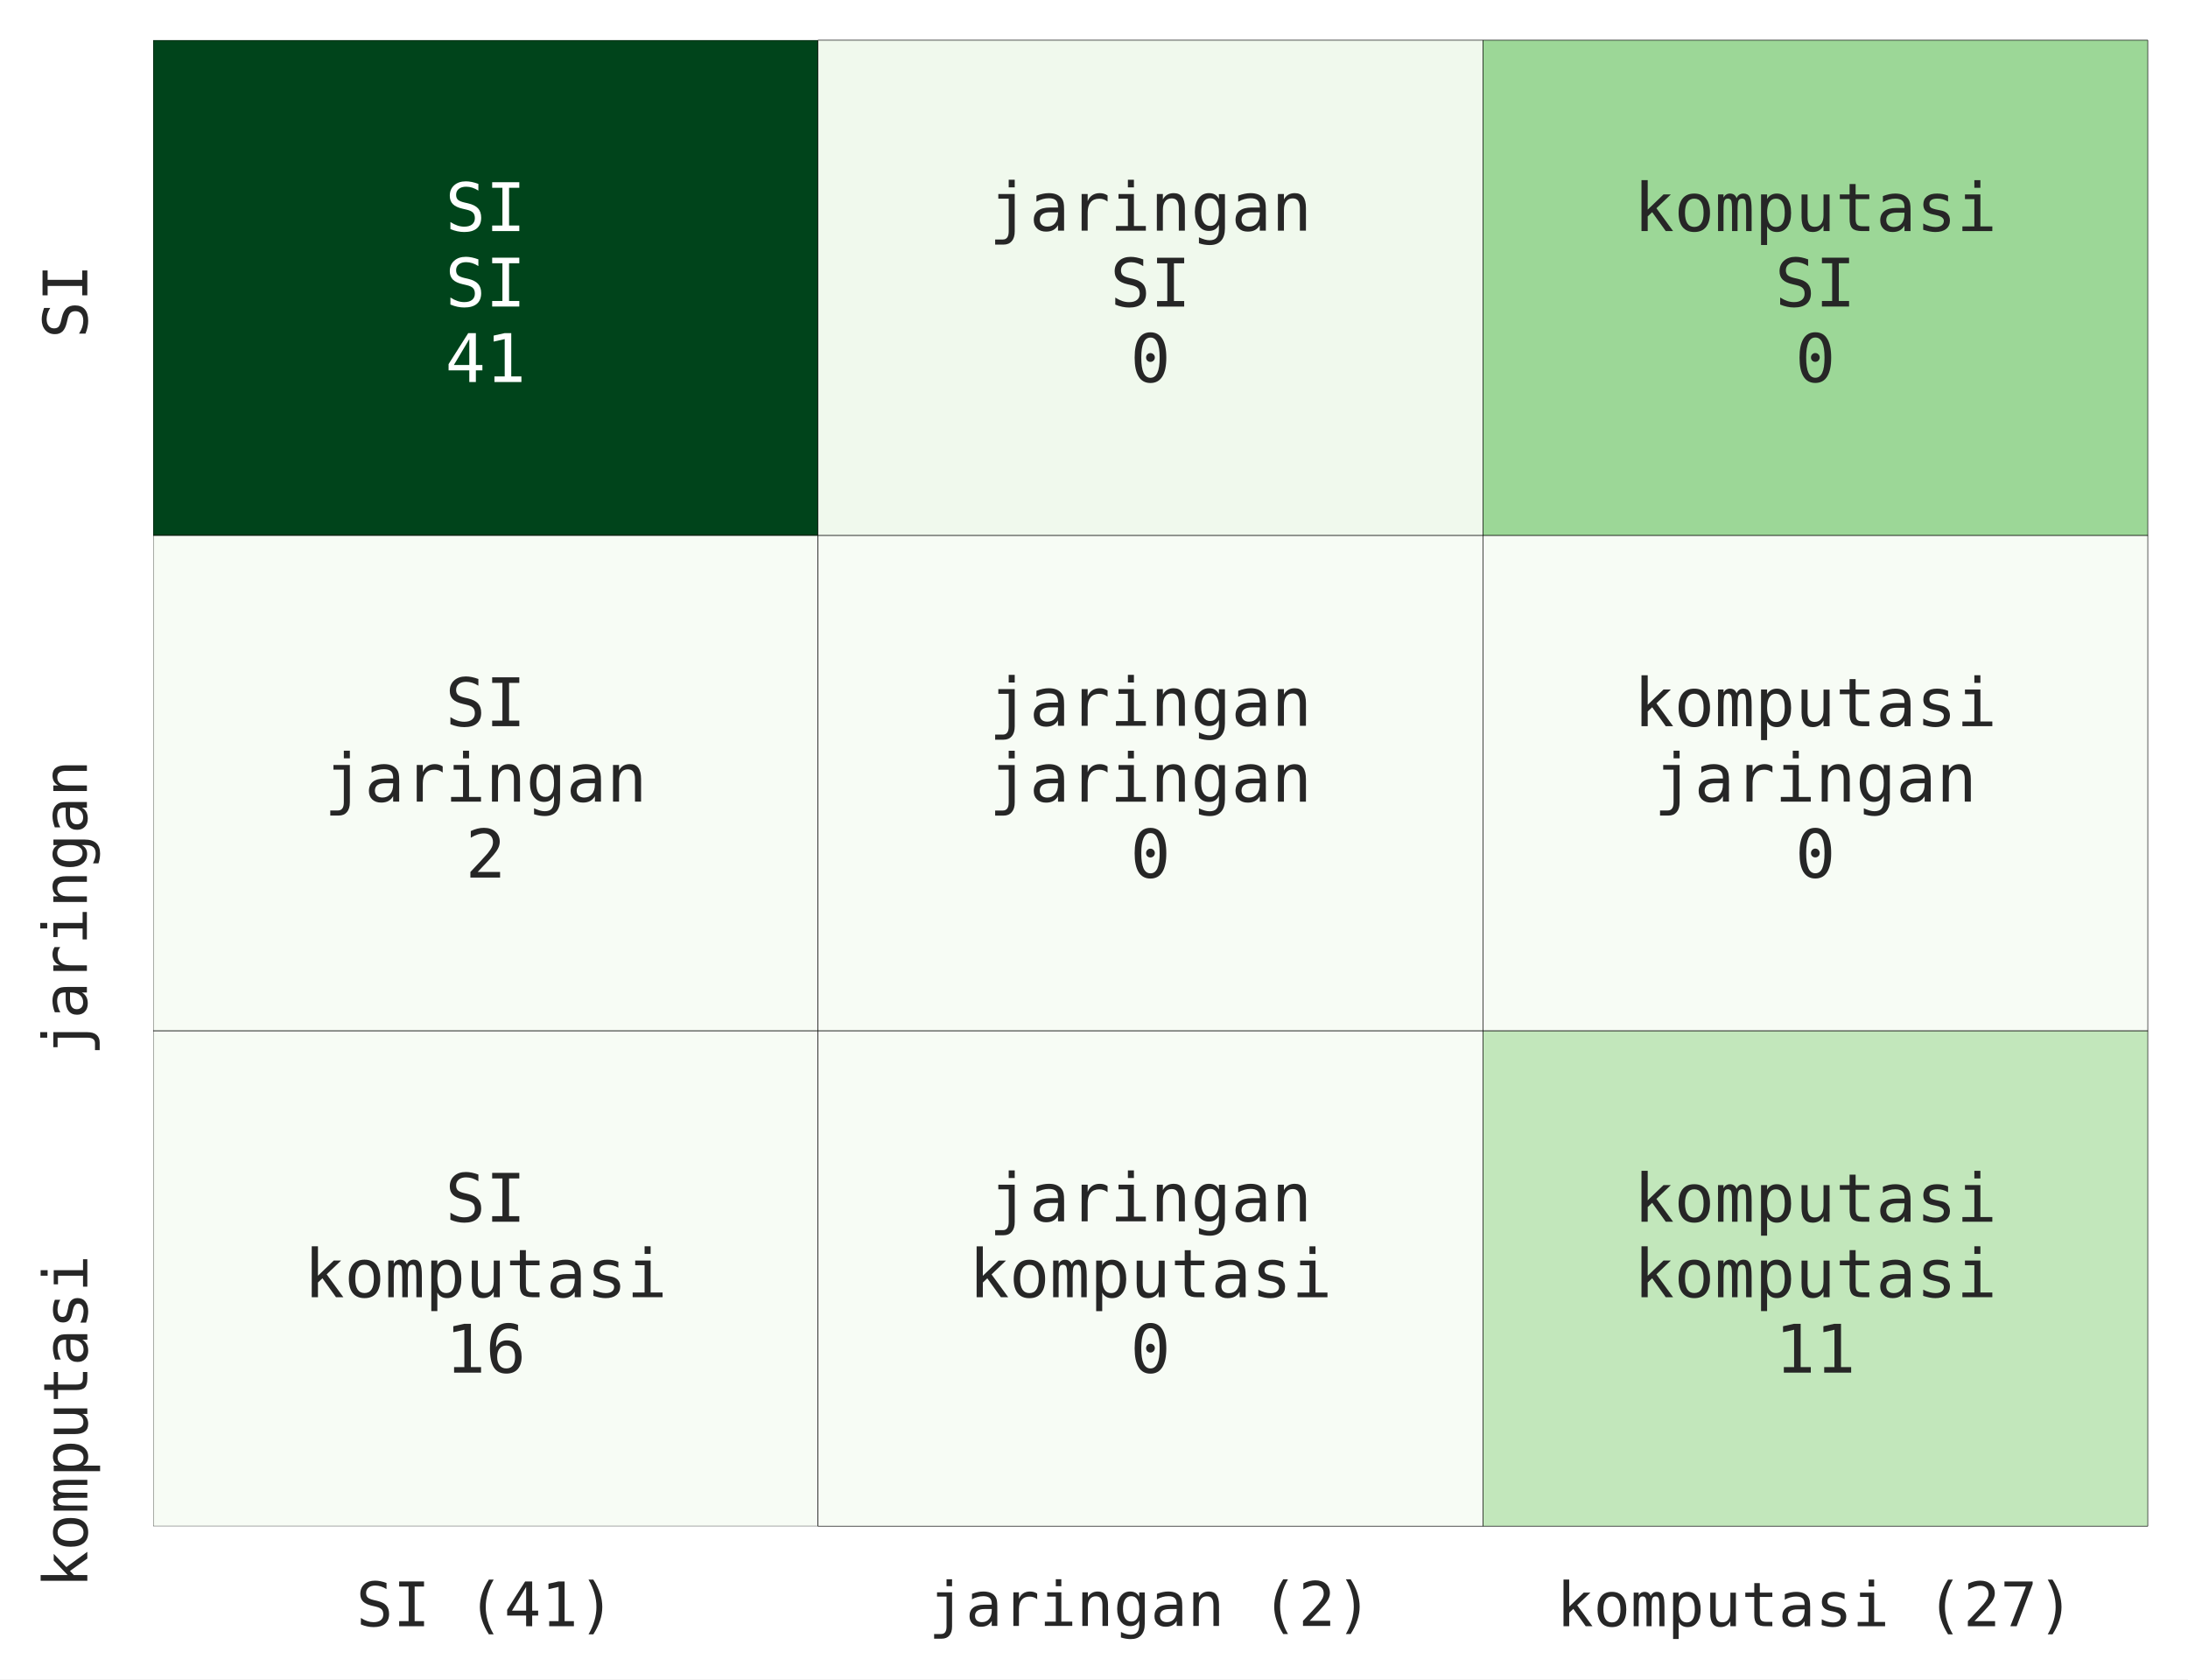
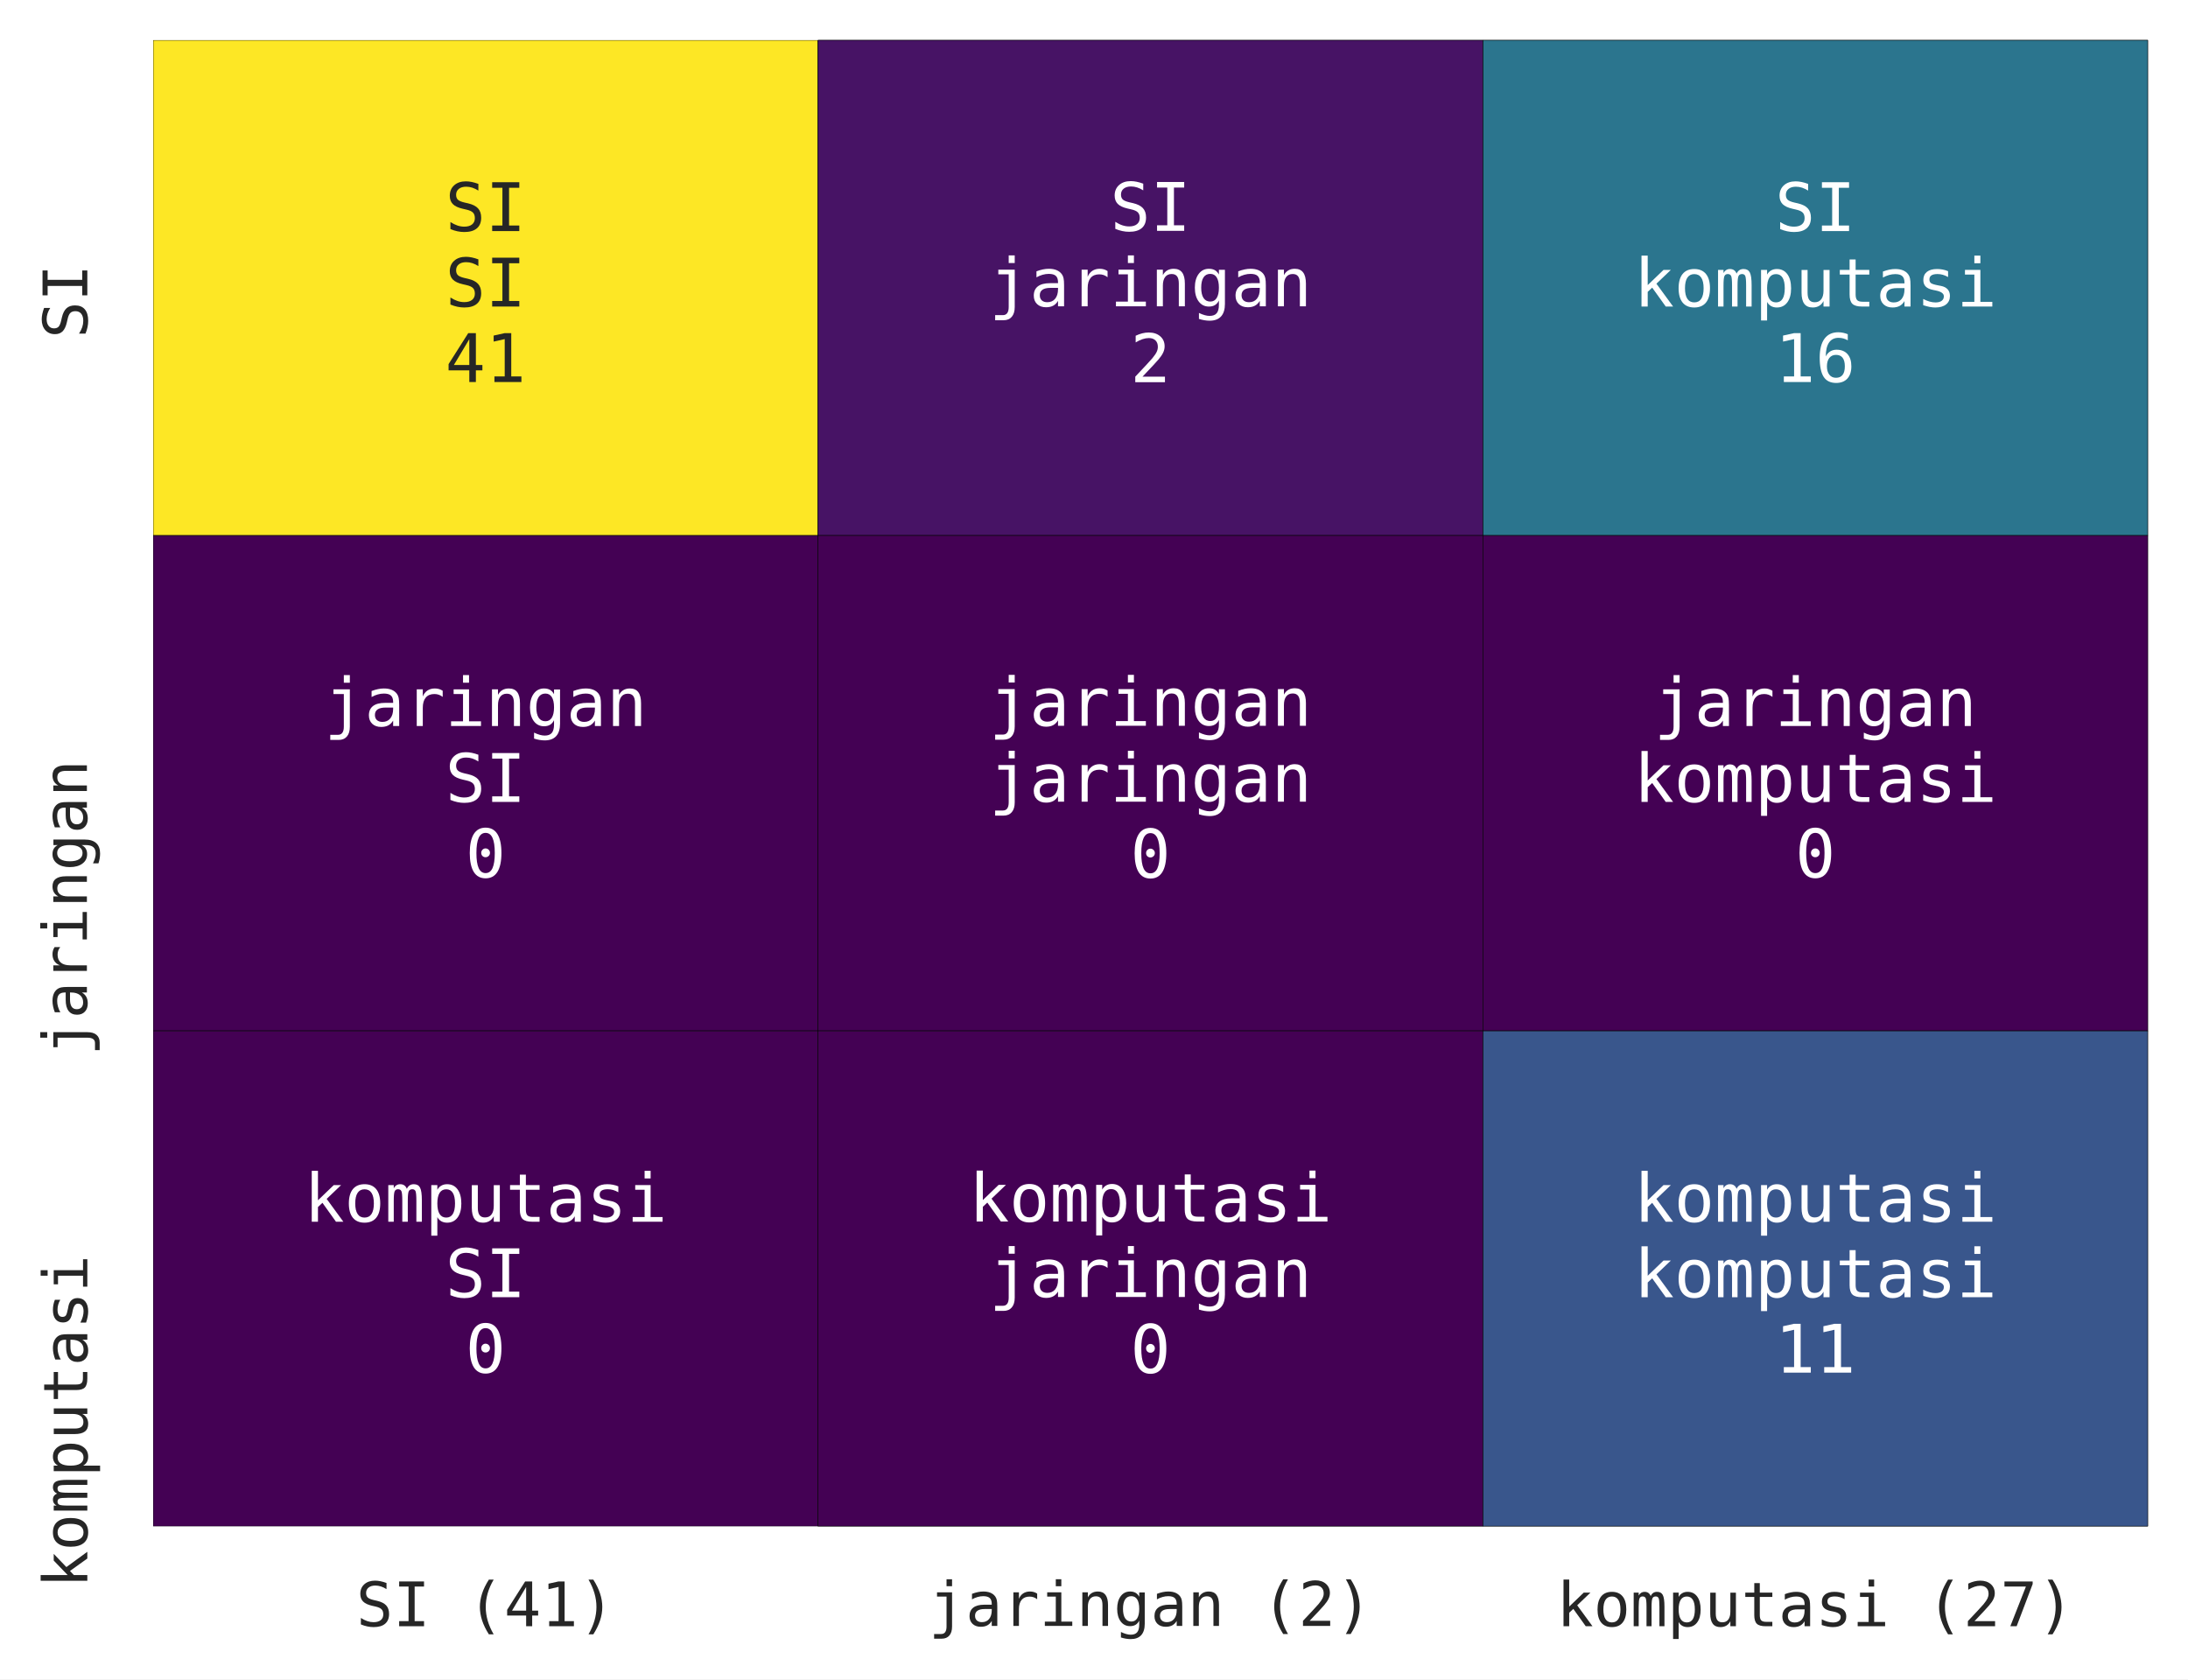
<svg xmlns="http://www.w3.org/2000/svg" xmlns:xlink="http://www.w3.org/1999/xlink" height="300.734pt" version="1.1" viewBox="0 0 391.742 300.734" width="391.742pt">
  <defs>
    <style type="text/css">*{stroke-linecap:butt;stroke-linejoin:round;}</style>
  </defs>
  <g id="figure_1">
    <g id="patch_1">
      <path d="M -0 300.734  L 391.742 300.734  L 391.742 0  L -0 0  z " style="fill:#ffffff;" />
    </g>
    <g id="axes_1">
      <g id="patch_2">
        <path d="M 27.422 273.312  L 384.542 273.312  L 384.542 7.2  L 27.422 7.2  z " style="fill:#eaeaf2;" />
      </g>
      <g id="matplotlib.axis_1">
        <g id="xtick_1">
          <g id="text_1">
            <g style="fill:#262626;" transform="translate(63.76336 291.2287)scale(0.11 -0.11)">
              <defs>
                <path d="M 49.422 70.406  L 49.422 60.406  Q 44.922 63.281 40.406 64.75  Q 35.891 66.219 31.297 66.219  Q 24.312 66.219 20.266 62.969  Q 16.219 59.719 16.219 54.203  Q 16.219 49.359 18.875 46.812  Q 21.531 44.281 28.812 42.578  L 33.984 41.406  Q 44.234 39.016 48.922 33.891  Q 53.609 28.766 53.609 19.922  Q 53.609 9.516 47.156 4.047  Q 40.719 -1.422 28.422 -1.422  Q 23.297 -1.422 18.109 -0.312  Q 12.938 0.781 7.719 2.984  L 7.719 13.484  Q 13.328 9.906 18.328 8.25  Q 23.344 6.594 28.422 6.594  Q 35.891 6.594 40.031 9.938  Q 44.188 13.281 44.188 19.281  Q 44.188 24.75 41.328 27.625  Q 38.484 30.516 31.391 32.078  L 26.125 33.297  Q 15.969 35.594 11.375 40.234  Q 6.781 44.875 6.781 52.688  Q 6.781 62.453 13.344 68.328  Q 19.922 74.219 30.812 74.219  Q 35.016 74.219 39.641 73.266  Q 44.281 72.312 49.422 70.406  z " id="DejaVuSansMono-83" />
                <path d="M 9.812 72.906  L 50.297 72.906  L 50.297 64.594  L 35.016 64.594  L 35.016 8.297  L 50.297 8.297  L 50.297 0  L 9.812 0  L 9.812 8.297  L 25.094 8.297  L 25.094 64.594  L 9.812 64.594  z " id="DejaVuSansMono-73" />
                <path id="DejaVuSansMono-32" />
                <path d="M 43.219 75.875  Q 36.719 64.75 33.516 53.688  Q 30.328 42.625 30.328 31.391  Q 30.328 20.219 33.516 9.125  Q 36.719 -1.953 43.219 -13.188  L 35.406 -13.188  Q 28.031 -1.562 24.406 9.438  Q 20.797 20.453 20.797 31.391  Q 20.797 42.281 24.406 53.312  Q 28.031 64.359 35.406 75.875  z " id="DejaVuSansMono-40" />
                <path d="M 35.891 63.922  L 12.891 25.391  L 35.891 25.391  z M 34.281 72.906  L 45.703 72.906  L 45.703 25.391  L 55.422 25.391  L 55.422 17.391  L 45.703 17.391  L 45.703 0  L 35.891 0  L 35.891 17.391  L 4.984 17.391  L 4.984 26.703  z " id="DejaVuSansMono-52" />
                <path d="M 13.188 8.297  L 28.516 8.297  L 28.516 64.016  L 12.016 60.297  L 12.016 69.281  L 28.422 72.906  L 38.281 72.906  L 38.281 8.297  L 53.422 8.297  L 53.422 0  L 13.188 0  z " id="DejaVuSansMono-49" />
                <path d="M 17 75.875  L 24.812 75.875  Q 32.172 64.359 35.781 53.312  Q 39.406 42.281 39.406 31.391  Q 39.406 20.406 35.781 9.375  Q 32.172 -1.656 24.812 -13.188  L 17 -13.188  Q 23.484 -1.859 26.688 9.219  Q 29.891 20.312 29.891 31.391  Q 29.891 42.531 26.688 53.609  Q 23.484 64.703 17 75.875  z " id="DejaVuSansMono-41" />
              </defs>
              <use xlink:href="#DejaVuSansMono-83" />
              <use x="60.205" xlink:href="#DejaVuSansMono-73" />
              <use x="120.41" xlink:href="#DejaVuSansMono-32" />
              <use x="180.615" xlink:href="#DejaVuSansMono-40" />
              <use x="240.82" xlink:href="#DejaVuSansMono-52" />
              <use x="301.025" xlink:href="#DejaVuSansMono-49" />
              <use x="361.23" xlink:href="#DejaVuSansMono-41" />
            </g>
          </g>
        </g>
        <g id="xtick_2">
          <g id="text_2">
            <g style="fill:#262626;" transform="translate(166.2475 291.1703)scale(0.11 -0.11)">
              <defs>
                <path d="M 29.297 -0.984  L 29.297 47.703  L 13.812 47.703  L 13.812 54.688  L 38.281 54.688  L 38.281 -0.984  Q 38.281 -10.5 33.906 -15.641  Q 29.547 -20.797 21.484 -20.797  L 9.078 -20.797  L 9.078 -13.188  L 20.516 -13.188  Q 24.906 -13.188 27.094 -10.125  Q 29.297 -7.078 29.297 -0.984  z M 29.297 75.984  L 38.281 75.984  L 38.281 64.594  L 29.297 64.594  z " id="DejaVuSansMono-106" />
                <path d="M 34.281 27.484  L 31.297 27.484  Q 23.438 27.484 19.453 24.719  Q 15.484 21.969 15.484 16.5  Q 15.484 11.578 18.453 8.844  Q 21.438 6.109 26.703 6.109  Q 34.125 6.109 38.375 11.25  Q 42.625 16.406 42.672 25.484  L 42.672 27.484  z M 51.703 31.203  L 51.703 0  L 42.672 0  L 42.672 8.109  Q 39.797 3.219 35.422 0.891  Q 31.062 -1.422 24.812 -1.422  Q 16.453 -1.422 11.469 3.297  Q 6.5 8.016 6.5 15.922  Q 6.5 25.047 12.625 29.781  Q 18.75 34.516 30.609 34.516  L 42.672 34.516  L 42.672 35.938  Q 42.625 42.484 39.344 45.438  Q 36.078 48.391 28.906 48.391  Q 24.312 48.391 19.625 47.062  Q 14.938 45.75 10.5 43.219  L 10.5 52.203  Q 15.484 54.109 20.047 55.047  Q 24.609 56 28.906 56  Q 35.688 56 40.5 54  Q 45.312 52 48.297 48  Q 50.141 45.562 50.922 41.969  Q 51.703 38.375 51.703 31.203  z " id="DejaVuSansMono-97" />
                <path d="M 56.391 43.406  Q 53.516 45.656 50.531 46.672  Q 47.562 47.703 44 47.703  Q 35.594 47.703 31.141 42.422  Q 26.703 37.156 26.703 27.203  L 26.703 0  L 17.672 0  L 17.672 54.688  L 26.703 54.688  L 26.703 44  Q 28.953 49.812 33.609 52.906  Q 38.281 56 44.672 56  Q 48 56 50.875 55.172  Q 53.766 54.344 56.391 52.594  z " id="DejaVuSansMono-114" />
                <path d="M 12.5 54.688  L 35.5 54.688  L 35.5 6.984  L 53.328 6.984  L 53.328 0  L 8.688 0  L 8.688 6.984  L 26.516 6.984  L 26.516 47.703  L 12.5 47.703  z M 26.516 75.984  L 35.5 75.984  L 35.5 64.594  L 26.516 64.594  z " id="DejaVuSansMono-105" />
                <path d="M 51.312 33.891  L 51.312 0  L 42.281 0  L 42.281 33.891  Q 42.281 41.266 39.688 44.719  Q 37.109 48.188 31.594 48.188  Q 25.297 48.188 21.891 43.719  Q 18.5 39.266 18.5 30.906  L 18.5 0  L 9.516 0  L 9.516 54.688  L 18.5 54.688  L 18.5 46.484  Q 20.906 51.172 25 53.578  Q 29.109 56 34.719 56  Q 43.062 56 47.188 50.5  Q 51.312 45.016 51.312 33.891  z " id="DejaVuSansMono-110" />
                <path d="M 41.891 27.781  Q 41.891 37.891 38.594 43.141  Q 35.297 48.391 29 48.391  Q 22.406 48.391 18.938 43.141  Q 15.484 37.891 15.484 27.781  Q 15.484 17.672 18.969 12.375  Q 22.469 7.078 29.109 7.078  Q 35.297 7.078 38.594 12.391  Q 41.891 17.719 41.891 27.781  z M 50.875 3.516  Q 50.875 -8.797 45.062 -15.141  Q 39.266 -21.484 27.984 -21.484  Q 24.266 -21.484 20.203 -20.797  Q 16.156 -20.125 12.109 -18.797  L 12.109 -9.906  Q 16.891 -12.156 20.797 -13.234  Q 24.703 -14.312 27.984 -14.312  Q 35.25 -14.312 38.562 -10.344  Q 41.891 -6.391 41.891 2.203  L 41.891 2.594  L 41.891 8.688  Q 39.75 4.109 36.031 1.859  Q 32.328 -0.391 27 -0.391  Q 17.438 -0.391 11.719 7.266  Q 6 14.938 6 27.781  Q 6 40.672 11.719 48.328  Q 17.438 56 27 56  Q 32.281 56 35.938 53.906  Q 39.594 51.812 41.891 47.406  L 41.891 54.5  L 50.875 54.5  z " id="DejaVuSansMono-103" />
                <path d="M 18.219 8.297  L 51.703 8.297  L 51.703 0  L 7.422 0  L 7.422 8.297  Q 16.547 17.922 23.375 25.297  Q 30.219 32.672 32.812 35.688  Q 37.703 41.656 39.406 45.344  Q 41.109 49.031 41.109 52.875  Q 41.109 58.984 37.516 62.453  Q 33.938 65.922 27.688 65.922  Q 23.25 65.922 18.359 64.312  Q 13.484 62.703 8.016 59.422  L 8.016 69.391  Q 13.031 71.781 17.891 73  Q 22.75 74.219 27.484 74.219  Q 38.188 74.219 44.703 68.531  Q 51.219 62.844 51.219 53.609  Q 51.219 48.922 49.047 44.234  Q 46.875 39.547 42 33.891  Q 39.266 30.719 34.062 25.094  Q 28.859 19.484 18.219 8.297  z " id="DejaVuSansMono-50" />
              </defs>
              <use xlink:href="#DejaVuSansMono-106" />
              <use x="60.205" xlink:href="#DejaVuSansMono-97" />
              <use x="120.41" xlink:href="#DejaVuSansMono-114" />
              <use x="180.615" xlink:href="#DejaVuSansMono-105" />
              <use x="240.82" xlink:href="#DejaVuSansMono-110" />
              <use x="301.025" xlink:href="#DejaVuSansMono-103" />
              <use x="361.23" xlink:href="#DejaVuSansMono-97" />
              <use x="421.436" xlink:href="#DejaVuSansMono-110" />
              <use x="481.641" xlink:href="#DejaVuSansMono-32" />
              <use x="541.846" xlink:href="#DejaVuSansMono-40" />
              <use x="602.051" xlink:href="#DejaVuSansMono-50" />
              <use x="662.256" xlink:href="#DejaVuSansMono-41" />
            </g>
          </g>
        </g>
        <g id="xtick_3">
          <g id="text_3">
            <g style="fill:#262626;" transform="translate(278.6652 291.2287)scale(0.11 -0.11)">
              <defs>
                <path d="M 11.531 75.984  L 20.797 75.984  L 20.797 31.984  L 44.391 54.688  L 55.328 54.688  L 33.797 34.078  L 58.688 0  L 47.703 0  L 27.484 28.219  L 20.797 21.922  L 20.797 0  L 11.531 0  z " id="DejaVuSansMono-107" />
                <path d="M 30.078 48.391  Q 23.25 48.391 19.734 43.062  Q 16.219 37.75 16.219 27.297  Q 16.219 16.891 19.734 11.547  Q 23.25 6.203 30.078 6.203  Q 36.969 6.203 40.484 11.547  Q 44 16.891 44 27.297  Q 44 37.75 40.484 43.062  Q 36.969 48.391 30.078 48.391  z M 30.078 56  Q 41.453 56 47.484 48.625  Q 53.516 41.266 53.516 27.297  Q 53.516 13.281 47.5 5.922  Q 41.5 -1.422 30.078 -1.422  Q 18.703 -1.422 12.688 5.922  Q 6.688 13.281 6.688 27.297  Q 6.688 41.266 12.688 48.625  Q 18.703 56 30.078 56  z " id="DejaVuSansMono-111" />
                <path d="M 33.016 49.125  Q 34.672 52.641 37.234 54.312  Q 39.797 56 43.406 56  Q 50 56 52.703 50.891  Q 55.422 45.797 55.422 31.688  L 55.422 0  L 47.219 0  L 47.219 31.297  Q 47.219 42.875 45.922 45.672  Q 44.625 48.484 41.219 48.484  Q 37.312 48.484 35.859 45.484  Q 34.422 42.484 34.422 31.297  L 34.422 0  L 26.219 0  L 26.219 31.297  Q 26.219 43.016 24.828 45.75  Q 23.438 48.484 19.828 48.484  Q 16.266 48.484 14.875 45.484  Q 13.484 42.484 13.484 31.297  L 13.484 0  L 5.328 0  L 5.328 54.688  L 13.484 54.688  L 13.484 50  Q 15.094 52.938 17.5 54.469  Q 19.922 56 23 56  Q 26.703 56 29.172 54.297  Q 31.641 52.594 33.016 49.125  z " id="DejaVuSansMono-109" />
                <path d="M 18.312 6.891  L 18.312 -20.797  L 9.281 -20.797  L 9.281 54.688  L 18.312 54.688  L 18.312 47.703  Q 20.562 51.766 24.297 53.875  Q 28.031 56 32.906 56  Q 42.828 56 48.469 48.328  Q 54.109 40.672 54.109 27.094  Q 54.109 13.766 48.438 6.172  Q 42.781 -1.422 32.906 -1.422  Q 27.938 -1.422 24.188 0.703  Q 20.453 2.828 18.312 6.891  z M 44.672 27.297  Q 44.672 37.75 41.375 43.062  Q 38.094 48.391 31.594 48.391  Q 25.047 48.391 21.672 43.047  Q 18.312 37.703 18.312 27.297  Q 18.312 16.938 21.672 11.562  Q 25.047 6.203 31.594 6.203  Q 38.094 6.203 41.375 11.516  Q 44.672 16.844 44.672 27.297  z " id="DejaVuSansMono-112" />
                <path d="M 9.516 20.703  L 9.516 54.594  L 18.5 54.594  L 18.5 20.703  Q 18.5 13.328 21.109 9.859  Q 23.734 6.391 29.203 6.391  Q 35.547 6.391 38.906 10.859  Q 42.281 15.328 42.281 23.688  L 42.281 54.594  L 51.312 54.594  L 51.312 0  L 42.281 0  L 42.281 8.203  Q 39.891 3.469 35.766 1.016  Q 31.641 -1.422 26.125 -1.422  Q 17.719 -1.422 13.609 4.078  Q 9.516 9.578 9.516 20.703  z " id="DejaVuSansMono-117" />
                <path d="M 29.984 70.219  L 29.984 54.688  L 50.391 54.688  L 50.391 47.703  L 29.984 47.703  L 29.984 18.016  Q 29.984 11.969 32.281 9.562  Q 34.578 7.172 40.281 7.172  L 50.391 7.172  L 50.391 0  L 39.406 0  Q 29.297 0 25.141 4.047  Q 21 8.109 21 18.016  L 21 47.703  L 6.391 47.703  L 6.391 54.688  L 21 54.688  L 21 70.219  z " id="DejaVuSansMono-116" />
                <path d="M 47.516 52.781  L 47.516 44  Q 43.656 46.234 39.75 47.359  Q 35.844 48.484 31.781 48.484  Q 25.688 48.484 22.672 46.5  Q 19.672 44.531 19.672 40.484  Q 19.672 36.812 21.922 35  Q 24.172 33.203 33.109 31.5  L 36.719 30.812  Q 43.406 29.547 46.844 25.734  Q 50.297 21.922 50.297 15.828  Q 50.297 7.719 44.531 3.141  Q 38.766 -1.422 28.516 -1.422  Q 24.469 -1.422 20.016 -0.562  Q 15.578 0.297 10.406 2  L 10.406 11.281  Q 15.438 8.688 20.016 7.391  Q 24.609 6.109 28.719 6.109  Q 34.672 6.109 37.938 8.516  Q 41.219 10.938 41.219 15.281  Q 41.219 21.531 29.25 23.922  L 28.859 24.031  L 25.484 24.703  Q 17.719 26.219 14.156 29.812  Q 10.594 33.406 10.594 39.594  Q 10.594 47.469 15.906 51.734  Q 21.234 56 31.109 56  Q 35.5 56 39.547 55.188  Q 43.609 54.391 47.516 52.781  z " id="DejaVuSansMono-115" />
                <path d="M 6.781 72.906  L 52.688 72.906  L 52.688 68.703  L 26.609 0  L 16.312 0  L 41.703 64.594  L 6.781 64.594  z " id="DejaVuSansMono-55" />
              </defs>
              <use xlink:href="#DejaVuSansMono-107" />
              <use x="60.205" xlink:href="#DejaVuSansMono-111" />
              <use x="120.41" xlink:href="#DejaVuSansMono-109" />
              <use x="180.615" xlink:href="#DejaVuSansMono-112" />
              <use x="240.82" xlink:href="#DejaVuSansMono-117" />
              <use x="301.025" xlink:href="#DejaVuSansMono-116" />
              <use x="361.23" xlink:href="#DejaVuSansMono-97" />
              <use x="421.436" xlink:href="#DejaVuSansMono-115" />
              <use x="481.641" xlink:href="#DejaVuSansMono-105" />
              <use x="541.846" xlink:href="#DejaVuSansMono-32" />
              <use x="602.051" xlink:href="#DejaVuSansMono-40" />
              <use x="662.256" xlink:href="#DejaVuSansMono-50" />
              <use x="722.461" xlink:href="#DejaVuSansMono-55" />
              <use x="782.666" xlink:href="#DejaVuSansMono-41" />
            </g>
          </g>
        </g>
      </g>
      <g id="matplotlib.axis_2">
        <g id="ytick_1">
          <g id="text_4">
            <g style="fill:#262626;" transform="translate(15.63391 60.58833)rotate(-90)scale(0.11 -0.11)">
              <use xlink:href="#DejaVuSansMono-83" />
              <use x="60.205" xlink:href="#DejaVuSansMono-73" />
            </g>
          </g>
        </g>
        <g id="ytick_2">
          <g id="text_5">
            <g style="fill:#262626;" transform="translate(15.55828 189.0556)rotate(-90)scale(0.11 -0.11)">
              <use xlink:href="#DejaVuSansMono-106" />
              <use x="60.205" xlink:href="#DejaVuSansMono-97" />
              <use x="120.41" xlink:href="#DejaVuSansMono-114" />
              <use x="180.615" xlink:href="#DejaVuSansMono-105" />
              <use x="240.82" xlink:href="#DejaVuSansMono-110" />
              <use x="301.025" xlink:href="#DejaVuSansMono-103" />
              <use x="361.23" xlink:href="#DejaVuSansMono-97" />
              <use x="421.436" xlink:href="#DejaVuSansMono-110" />
            </g>
          </g>
        </g>
        <g id="ytick_3">
          <g id="text_6">
            <g style="fill:#262626;" transform="translate(15.63391 284.3527)rotate(-90)scale(0.11 -0.11)">
              <use xlink:href="#DejaVuSansMono-107" />
              <use x="60.205" xlink:href="#DejaVuSansMono-111" />
              <use x="120.41" xlink:href="#DejaVuSansMono-109" />
              <use x="180.615" xlink:href="#DejaVuSansMono-112" />
              <use x="240.82" xlink:href="#DejaVuSansMono-117" />
              <use x="301.025" xlink:href="#DejaVuSansMono-116" />
              <use x="361.23" xlink:href="#DejaVuSansMono-97" />
              <use x="421.436" xlink:href="#DejaVuSansMono-115" />
              <use x="481.641" xlink:href="#DejaVuSansMono-105" />
            </g>
          </g>
        </g>
      </g>
      <g id="QuadMesh_1">
-         <path clip-path="url(#p0428a6b456)" d="M 27.422 7.2  L 146.462 7.2  L 146.462 95.904  L 27.422 95.904  L 27.422 7.2  " style="fill:#00441b;stroke:#000000;stroke-width:0.1;" />
-         <path clip-path="url(#p0428a6b456)" d="M 146.462 7.2  L 265.502 7.2  L 265.502 95.904  L 146.462 95.904  L 146.462 7.2  " style="fill:#f0f9ed;stroke:#000000;stroke-width:0.1;" />
-         <path clip-path="url(#p0428a6b456)" d="M 265.502 7.2  L 384.542 7.2  L 384.542 95.904  L 265.502 95.904  L 265.502 7.2  " style="fill:#9cd797;stroke:#000000;stroke-width:0.1;" />
-         <path clip-path="url(#p0428a6b456)" d="M 27.422 95.904  L 146.462 95.904  L 146.462 184.608  L 27.422 184.608  L 27.422 95.904  " style="fill:#f7fcf5;stroke:#000000;stroke-width:0.1;" />
-         <path clip-path="url(#p0428a6b456)" d="M 146.462 95.904  L 265.502 95.904  L 265.502 184.608  L 146.462 184.608  L 146.462 95.904  " style="fill:#f7fcf5;stroke:#000000;stroke-width:0.1;" />
-         <path clip-path="url(#p0428a6b456)" d="M 265.502 95.904  L 384.542 95.904  L 384.542 184.608  L 265.502 184.608  L 265.502 95.904  " style="fill:#f7fcf5;stroke:#000000;stroke-width:0.1;" />
-         <path clip-path="url(#p0428a6b456)" d="M 27.422 184.608  L 146.462 184.608  L 146.462 273.312  L 27.422 273.312  L 27.422 184.608  " style="fill:#f7fcf5;stroke:#000000;stroke-width:0.1;" />
-         <path clip-path="url(#p0428a6b456)" d="M 146.462 184.608  L 265.502 184.608  L 265.502 273.312  L 146.462 273.312  L 146.462 184.608  " style="fill:#f7fcf5;stroke:#000000;stroke-width:0.1;" />
-         <path clip-path="url(#p0428a6b456)" d="M 265.502 184.608  L 384.542 184.608  L 384.542 273.312  L 265.502 273.312  L 265.502 184.608  " style="fill:#c2e7bb;stroke:#000000;stroke-width:0.1;" />
+         <path clip-path="url(#p1467369c92)" d="M 27.422 7.2  L 146.462 7.2  L 146.462 95.904  L 27.422 95.904  L 27.422 7.2  " style="fill:#fde725;stroke:#000000;stroke-width:0.1;" />
+         <path clip-path="url(#p1467369c92)" d="M 146.462 7.2  L 265.502 7.2  L 265.502 95.904  L 146.462 95.904  L 146.462 7.2  " style="fill:#471365;stroke:#000000;stroke-width:0.1;" />
+         <path clip-path="url(#p1467369c92)" d="M 265.502 7.2  L 384.542 7.2  L 384.542 95.904  L 265.502 95.904  L 265.502 7.2  " style="fill:#2b758e;stroke:#000000;stroke-width:0.1;" />
+         <path clip-path="url(#p1467369c92)" d="M 27.422 95.904  L 146.462 95.904  L 146.462 184.608  L 27.422 184.608  L 27.422 95.904  " style="fill:#440154;stroke:#000000;stroke-width:0.1;" />
+         <path clip-path="url(#p1467369c92)" d="M 146.462 95.904  L 265.502 95.904  L 265.502 184.608  L 146.462 184.608  L 146.462 95.904  " style="fill:#440154;stroke:#000000;stroke-width:0.1;" />
+         <path clip-path="url(#p1467369c92)" d="M 265.502 95.904  L 384.542 95.904  L 384.542 184.608  L 265.502 184.608  L 265.502 95.904  " style="fill:#440154;stroke:#000000;stroke-width:0.1;" />
+         <path clip-path="url(#p1467369c92)" d="M 27.422 184.608  L 146.462 184.608  L 146.462 273.312  L 27.422 273.312  L 27.422 184.608  " style="fill:#440154;stroke:#000000;stroke-width:0.1;" />
+         <path clip-path="url(#p1467369c92)" d="M 146.462 184.608  L 265.502 184.608  L 265.502 273.312  L 146.462 273.312  L 146.462 184.608  " style="fill:#440154;stroke:#000000;stroke-width:0.1;" />
+         <path clip-path="url(#p1467369c92)" d="M 265.502 184.608  L 384.542 184.608  L 384.542 273.312  L 265.502 273.312  L 265.502 184.608  " style="fill:#39568c;stroke:#000000;stroke-width:0.1;" />
      </g>
      <g id="text_7">
-         <g style="fill:#ffffff;" transform="translate(79.71719 41.38125)scale(0.12 -0.12)">
-           <use xlink:href="#DejaVuSansMono-83" />
-           <use x="60.205" xlink:href="#DejaVuSansMono-73" />
-         </g>
-         <g style="fill:#ffffff;" transform="translate(79.71719 54.89513)scale(0.12 -0.12)">
-           <use xlink:href="#DejaVuSansMono-83" />
-           <use x="60.205" xlink:href="#DejaVuSansMono-73" />
-         </g>
-         <g style="fill:#ffffff;" transform="translate(79.71719 68.409)scale(0.12 -0.12)">
+         <g style="fill:#262626;" transform="translate(79.71719 41.38125)scale(0.12 -0.12)">
+           <use xlink:href="#DejaVuSansMono-83" />
+           <use x="60.205" xlink:href="#DejaVuSansMono-73" />
+         </g>
+         <g style="fill:#262626;" transform="translate(79.71719 54.89513)scale(0.12 -0.12)">
+           <use xlink:href="#DejaVuSansMono-83" />
+           <use x="60.205" xlink:href="#DejaVuSansMono-73" />
+         </g>
+         <g style="fill:#262626;" transform="translate(79.71719 68.409)scale(0.12 -0.12)">
          <use xlink:href="#DejaVuSansMono-52" />
          <use x="60.205" xlink:href="#DejaVuSansMono-49" />
        </g>
      </g>
      <g id="text_8">
-         <g style="fill:#262626;" transform="translate(177.0841 41.30812)scale(0.12 -0.12)">
-           <use xlink:href="#DejaVuSansMono-106" />
-           <use x="60.205" xlink:href="#DejaVuSansMono-97" />
-           <use x="120.41" xlink:href="#DejaVuSansMono-114" />
-           <use x="180.615" xlink:href="#DejaVuSansMono-105" />
-           <use x="240.82" xlink:href="#DejaVuSansMono-110" />
-           <use x="301.025" xlink:href="#DejaVuSansMono-103" />
-           <use x="361.23" xlink:href="#DejaVuSansMono-97" />
-           <use x="421.436" xlink:href="#DejaVuSansMono-110" />
-         </g>
-         <g style="fill:#262626;" transform="translate(198.7572 54.9045)scale(0.12 -0.12)">
-           <use xlink:href="#DejaVuSansMono-83" />
-           <use x="60.205" xlink:href="#DejaVuSansMono-73" />
-         </g>
-         <g style="fill:#262626;" transform="translate(202.3694 68.41837)scale(0.12 -0.12)">
-           <defs>
-             <path d="M 23.578 36.625  Q 23.578 39.312 25.453 41.266  Q 27.344 43.219 29.984 43.219  Q 32.719 43.219 34.672 41.266  Q 36.625 39.312 36.625 36.625  Q 36.625 33.891 34.688 31.984  Q 32.766 30.078 29.984 30.078  Q 27.25 30.078 25.406 31.938  Q 23.578 33.797 23.578 36.625  z M 30.078 66.406  Q 23.188 66.406 19.797 58.984  Q 16.406 51.562 16.406 36.375  Q 16.406 21.234 19.797 13.812  Q 23.188 6.391 30.078 6.391  Q 37.016 6.391 40.406 13.812  Q 43.797 21.234 43.797 36.375  Q 43.797 51.562 40.406 58.984  Q 37.016 66.406 30.078 66.406  z M 30.078 74.219  Q 41.75 74.219 47.734 64.641  Q 53.719 55.078 53.719 36.375  Q 53.719 17.719 47.734 8.141  Q 41.75 -1.422 30.078 -1.422  Q 18.406 -1.422 12.453 8.141  Q 6.5 17.719 6.5 36.375  Q 6.5 55.078 12.453 64.641  Q 18.406 74.219 30.078 74.219  z " id="DejaVuSansMono-48" />
-           </defs>
-           <use xlink:href="#DejaVuSansMono-48" />
+         <g style="fill:#ffffff;" transform="translate(198.7572 41.34)scale(0.12 -0.12)">
+           <use xlink:href="#DejaVuSansMono-83" />
+           <use x="60.205" xlink:href="#DejaVuSansMono-73" />
+         </g>
+         <g style="fill:#ffffff;" transform="translate(177.0841 54.85388)scale(0.12 -0.12)">
+           <use xlink:href="#DejaVuSansMono-106" />
+           <use x="60.205" xlink:href="#DejaVuSansMono-97" />
+           <use x="120.41" xlink:href="#DejaVuSansMono-114" />
+           <use x="180.615" xlink:href="#DejaVuSansMono-105" />
+           <use x="240.82" xlink:href="#DejaVuSansMono-110" />
+           <use x="301.025" xlink:href="#DejaVuSansMono-103" />
+           <use x="361.23" xlink:href="#DejaVuSansMono-97" />
+           <use x="421.436" xlink:href="#DejaVuSansMono-110" />
+         </g>
+         <g style="fill:#ffffff;" transform="translate(202.3694 68.45025)scale(0.12 -0.12)">
+           <use xlink:href="#DejaVuSansMono-50" />
        </g>
      </g>
      <g id="text_9">
-         <g style="fill:#262626;" transform="translate(292.5119 41.38125)scale(0.12 -0.12)">
-           <use xlink:href="#DejaVuSansMono-107" />
-           <use x="60.205" xlink:href="#DejaVuSansMono-111" />
-           <use x="120.41" xlink:href="#DejaVuSansMono-109" />
-           <use x="180.615" xlink:href="#DejaVuSansMono-112" />
-           <use x="240.82" xlink:href="#DejaVuSansMono-117" />
-           <use x="301.025" xlink:href="#DejaVuSansMono-116" />
-           <use x="361.23" xlink:href="#DejaVuSansMono-97" />
-           <use x="421.436" xlink:href="#DejaVuSansMono-115" />
-           <use x="481.641" xlink:href="#DejaVuSansMono-105" />
-         </g>
-         <g style="fill:#262626;" transform="translate(317.7972 54.89513)scale(0.12 -0.12)">
-           <use xlink:href="#DejaVuSansMono-83" />
-           <use x="60.205" xlink:href="#DejaVuSansMono-73" />
-         </g>
-         <g style="fill:#262626;" transform="translate(321.4094 68.409)scale(0.12 -0.12)">
-           <use xlink:href="#DejaVuSansMono-48" />
-         </g>
-       </g>
-       <g id="text_10">
-         <g style="fill:#262626;" transform="translate(79.71719 130.044)scale(0.12 -0.12)">
-           <use xlink:href="#DejaVuSansMono-83" />
-           <use x="60.205" xlink:href="#DejaVuSansMono-73" />
-         </g>
-         <g style="fill:#262626;" transform="translate(58.04406 143.5579)scale(0.12 -0.12)">
-           <use xlink:href="#DejaVuSansMono-106" />
-           <use x="60.205" xlink:href="#DejaVuSansMono-97" />
-           <use x="120.41" xlink:href="#DejaVuSansMono-114" />
-           <use x="180.615" xlink:href="#DejaVuSansMono-105" />
-           <use x="240.82" xlink:href="#DejaVuSansMono-110" />
-           <use x="301.025" xlink:href="#DejaVuSansMono-103" />
-           <use x="361.23" xlink:href="#DejaVuSansMono-97" />
-           <use x="421.436" xlink:href="#DejaVuSansMono-110" />
-         </g>
-         <g style="fill:#262626;" transform="translate(83.32937 157.1542)scale(0.12 -0.12)">
-           <use xlink:href="#DejaVuSansMono-50" />
-         </g>
-       </g>
-       <g id="text_11">
-         <g style="fill:#262626;" transform="translate(177.0841 129.9709)scale(0.12 -0.12)">
-           <use xlink:href="#DejaVuSansMono-106" />
-           <use x="60.205" xlink:href="#DejaVuSansMono-97" />
-           <use x="120.41" xlink:href="#DejaVuSansMono-114" />
-           <use x="180.615" xlink:href="#DejaVuSansMono-105" />
-           <use x="240.82" xlink:href="#DejaVuSansMono-110" />
-           <use x="301.025" xlink:href="#DejaVuSansMono-103" />
-           <use x="361.23" xlink:href="#DejaVuSansMono-97" />
-           <use x="421.436" xlink:href="#DejaVuSansMono-110" />
-         </g>
-         <g style="fill:#262626;" transform="translate(177.0841 143.5673)scale(0.12 -0.12)">
-           <use xlink:href="#DejaVuSansMono-106" />
-           <use x="60.205" xlink:href="#DejaVuSansMono-97" />
-           <use x="120.41" xlink:href="#DejaVuSansMono-114" />
-           <use x="180.615" xlink:href="#DejaVuSansMono-105" />
-           <use x="240.82" xlink:href="#DejaVuSansMono-110" />
-           <use x="301.025" xlink:href="#DejaVuSansMono-103" />
-           <use x="361.23" xlink:href="#DejaVuSansMono-97" />
-           <use x="421.436" xlink:href="#DejaVuSansMono-110" />
-         </g>
-         <g style="fill:#262626;" transform="translate(202.3694 157.1636)scale(0.12 -0.12)">
-           <use xlink:href="#DejaVuSansMono-48" />
-         </g>
-       </g>
-       <g id="text_12">
-         <g style="fill:#262626;" transform="translate(292.5119 130.044)scale(0.12 -0.12)">
-           <use xlink:href="#DejaVuSansMono-107" />
-           <use x="60.205" xlink:href="#DejaVuSansMono-111" />
-           <use x="120.41" xlink:href="#DejaVuSansMono-109" />
-           <use x="180.615" xlink:href="#DejaVuSansMono-112" />
-           <use x="240.82" xlink:href="#DejaVuSansMono-117" />
-           <use x="301.025" xlink:href="#DejaVuSansMono-116" />
-           <use x="361.23" xlink:href="#DejaVuSansMono-97" />
-           <use x="421.436" xlink:href="#DejaVuSansMono-115" />
-           <use x="481.641" xlink:href="#DejaVuSansMono-105" />
-         </g>
-         <g style="fill:#262626;" transform="translate(296.1241 143.5579)scale(0.12 -0.12)">
-           <use xlink:href="#DejaVuSansMono-106" />
-           <use x="60.205" xlink:href="#DejaVuSansMono-97" />
-           <use x="120.41" xlink:href="#DejaVuSansMono-114" />
-           <use x="180.615" xlink:href="#DejaVuSansMono-105" />
-           <use x="240.82" xlink:href="#DejaVuSansMono-110" />
-           <use x="301.025" xlink:href="#DejaVuSansMono-103" />
-           <use x="361.23" xlink:href="#DejaVuSansMono-97" />
-           <use x="421.436" xlink:href="#DejaVuSansMono-110" />
-         </g>
-         <g style="fill:#262626;" transform="translate(321.4094 157.1542)scale(0.12 -0.12)">
-           <use xlink:href="#DejaVuSansMono-48" />
-         </g>
-       </g>
-       <g id="text_13">
-         <g style="fill:#262626;" transform="translate(79.71719 218.7893)scale(0.12 -0.12)">
-           <use xlink:href="#DejaVuSansMono-83" />
-           <use x="60.205" xlink:href="#DejaVuSansMono-73" />
-         </g>
-         <g style="fill:#262626;" transform="translate(54.43187 232.3031)scale(0.12 -0.12)">
-           <use xlink:href="#DejaVuSansMono-107" />
-           <use x="60.205" xlink:href="#DejaVuSansMono-111" />
-           <use x="120.41" xlink:href="#DejaVuSansMono-109" />
-           <use x="180.615" xlink:href="#DejaVuSansMono-112" />
-           <use x="240.82" xlink:href="#DejaVuSansMono-117" />
-           <use x="301.025" xlink:href="#DejaVuSansMono-116" />
-           <use x="361.23" xlink:href="#DejaVuSansMono-97" />
-           <use x="421.436" xlink:href="#DejaVuSansMono-115" />
-           <use x="481.641" xlink:href="#DejaVuSansMono-105" />
-         </g>
-         <g style="fill:#262626;" transform="translate(79.71719 245.817)scale(0.12 -0.12)">
+         <g style="fill:#ffffff;" transform="translate(317.7972 41.38125)scale(0.12 -0.12)">
+           <use xlink:href="#DejaVuSansMono-83" />
+           <use x="60.205" xlink:href="#DejaVuSansMono-73" />
+         </g>
+         <g style="fill:#ffffff;" transform="translate(292.5119 54.89513)scale(0.12 -0.12)">
+           <use xlink:href="#DejaVuSansMono-107" />
+           <use x="60.205" xlink:href="#DejaVuSansMono-111" />
+           <use x="120.41" xlink:href="#DejaVuSansMono-109" />
+           <use x="180.615" xlink:href="#DejaVuSansMono-112" />
+           <use x="240.82" xlink:href="#DejaVuSansMono-117" />
+           <use x="301.025" xlink:href="#DejaVuSansMono-116" />
+           <use x="361.23" xlink:href="#DejaVuSansMono-97" />
+           <use x="421.436" xlink:href="#DejaVuSansMono-115" />
+           <use x="481.641" xlink:href="#DejaVuSansMono-105" />
+         </g>
+         <g style="fill:#ffffff;" transform="translate(317.7972 68.409)scale(0.12 -0.12)">
          <defs>
            <path d="M 48.391 71.297  L 48.391 62.203  Q 45.312 64.016 41.844 64.969  Q 38.375 65.922 34.625 65.922  Q 25.25 65.922 20.406 58.859  Q 15.578 51.812 15.578 38.094  Q 17.922 42.969 22.062 45.578  Q 26.219 48.188 31.594 48.188  Q 42.141 48.188 47.922 41.719  Q 53.719 35.25 53.719 23.391  Q 53.719 11.578 47.75 5.078  Q 41.797 -1.422 31 -1.422  Q 18.312 -1.422 12.406 7.688  Q 6.5 16.797 6.5 36.375  Q 6.5 54.828 13.594 64.516  Q 20.703 74.219 34.188 74.219  Q 37.797 74.219 41.406 73.453  Q 45.016 72.703 48.391 71.297  z M 30.812 40.484  Q 24.516 40.484 20.891 35.938  Q 17.281 31.391 17.281 23.391  Q 17.281 15.375 20.891 10.828  Q 24.516 6.297 30.812 6.297  Q 37.359 6.297 40.672 10.609  Q 44 14.938 44 23.391  Q 44 31.891 40.672 36.188  Q 37.359 40.484 30.812 40.484  z " id="DejaVuSansMono-54" />
          </defs>
          <use xlink:href="#DejaVuSansMono-49" />
          <use x="60.205" xlink:href="#DejaVuSansMono-54" />
        </g>
      </g>
+       <g id="text_10">
+         <g style="fill:#ffffff;" transform="translate(58.04406 130.0121)scale(0.12 -0.12)">
+           <use xlink:href="#DejaVuSansMono-106" />
+           <use x="60.205" xlink:href="#DejaVuSansMono-97" />
+           <use x="120.41" xlink:href="#DejaVuSansMono-114" />
+           <use x="180.615" xlink:href="#DejaVuSansMono-105" />
+           <use x="240.82" xlink:href="#DejaVuSansMono-110" />
+           <use x="301.025" xlink:href="#DejaVuSansMono-103" />
+           <use x="361.23" xlink:href="#DejaVuSansMono-97" />
+           <use x="421.436" xlink:href="#DejaVuSansMono-110" />
+         </g>
+         <g style="fill:#ffffff;" transform="translate(79.71719 143.6085)scale(0.12 -0.12)">
+           <use xlink:href="#DejaVuSansMono-83" />
+           <use x="60.205" xlink:href="#DejaVuSansMono-73" />
+         </g>
+         <g style="fill:#ffffff;" transform="translate(83.32937 157.1224)scale(0.12 -0.12)">
+           <defs>
+             <path d="M 23.578 36.625  Q 23.578 39.312 25.453 41.266  Q 27.344 43.219 29.984 43.219  Q 32.719 43.219 34.672 41.266  Q 36.625 39.312 36.625 36.625  Q 36.625 33.891 34.688 31.984  Q 32.766 30.078 29.984 30.078  Q 27.25 30.078 25.406 31.938  Q 23.578 33.797 23.578 36.625  z M 30.078 66.406  Q 23.188 66.406 19.797 58.984  Q 16.406 51.562 16.406 36.375  Q 16.406 21.234 19.797 13.812  Q 23.188 6.391 30.078 6.391  Q 37.016 6.391 40.406 13.812  Q 43.797 21.234 43.797 36.375  Q 43.797 51.562 40.406 58.984  Q 37.016 66.406 30.078 66.406  z M 30.078 74.219  Q 41.75 74.219 47.734 64.641  Q 53.719 55.078 53.719 36.375  Q 53.719 17.719 47.734 8.141  Q 41.75 -1.422 30.078 -1.422  Q 18.406 -1.422 12.453 8.141  Q 6.5 17.719 6.5 36.375  Q 6.5 55.078 12.453 64.641  Q 18.406 74.219 30.078 74.219  z " id="DejaVuSansMono-48" />
+           </defs>
+           <use xlink:href="#DejaVuSansMono-48" />
+         </g>
+       </g>
+       <g id="text_11">
+         <g style="fill:#ffffff;" transform="translate(177.0841 129.9709)scale(0.12 -0.12)">
+           <use xlink:href="#DejaVuSansMono-106" />
+           <use x="60.205" xlink:href="#DejaVuSansMono-97" />
+           <use x="120.41" xlink:href="#DejaVuSansMono-114" />
+           <use x="180.615" xlink:href="#DejaVuSansMono-105" />
+           <use x="240.82" xlink:href="#DejaVuSansMono-110" />
+           <use x="301.025" xlink:href="#DejaVuSansMono-103" />
+           <use x="361.23" xlink:href="#DejaVuSansMono-97" />
+           <use x="421.436" xlink:href="#DejaVuSansMono-110" />
+         </g>
+         <g style="fill:#ffffff;" transform="translate(177.0841 143.5673)scale(0.12 -0.12)">
+           <use xlink:href="#DejaVuSansMono-106" />
+           <use x="60.205" xlink:href="#DejaVuSansMono-97" />
+           <use x="120.41" xlink:href="#DejaVuSansMono-114" />
+           <use x="180.615" xlink:href="#DejaVuSansMono-105" />
+           <use x="240.82" xlink:href="#DejaVuSansMono-110" />
+           <use x="301.025" xlink:href="#DejaVuSansMono-103" />
+           <use x="361.23" xlink:href="#DejaVuSansMono-97" />
+           <use x="421.436" xlink:href="#DejaVuSansMono-110" />
+         </g>
+         <g style="fill:#ffffff;" transform="translate(202.3694 157.1636)scale(0.12 -0.12)">
+           <use xlink:href="#DejaVuSansMono-48" />
+         </g>
+       </g>
+       <g id="text_12">
+         <g style="fill:#ffffff;" transform="translate(296.1241 130.0121)scale(0.12 -0.12)">
+           <use xlink:href="#DejaVuSansMono-106" />
+           <use x="60.205" xlink:href="#DejaVuSansMono-97" />
+           <use x="120.41" xlink:href="#DejaVuSansMono-114" />
+           <use x="180.615" xlink:href="#DejaVuSansMono-105" />
+           <use x="240.82" xlink:href="#DejaVuSansMono-110" />
+           <use x="301.025" xlink:href="#DejaVuSansMono-103" />
+           <use x="361.23" xlink:href="#DejaVuSansMono-97" />
+           <use x="421.436" xlink:href="#DejaVuSansMono-110" />
+         </g>
+         <g style="fill:#ffffff;" transform="translate(292.5119 143.6085)scale(0.12 -0.12)">
+           <use xlink:href="#DejaVuSansMono-107" />
+           <use x="60.205" xlink:href="#DejaVuSansMono-111" />
+           <use x="120.41" xlink:href="#DejaVuSansMono-109" />
+           <use x="180.615" xlink:href="#DejaVuSansMono-112" />
+           <use x="240.82" xlink:href="#DejaVuSansMono-117" />
+           <use x="301.025" xlink:href="#DejaVuSansMono-116" />
+           <use x="361.23" xlink:href="#DejaVuSansMono-97" />
+           <use x="421.436" xlink:href="#DejaVuSansMono-115" />
+           <use x="481.641" xlink:href="#DejaVuSansMono-105" />
+         </g>
+         <g style="fill:#ffffff;" transform="translate(321.4094 157.1224)scale(0.12 -0.12)">
+           <use xlink:href="#DejaVuSansMono-48" />
+         </g>
+       </g>
+       <g id="text_13">
+         <g style="fill:#ffffff;" transform="translate(54.43187 218.7893)scale(0.12 -0.12)">
+           <use xlink:href="#DejaVuSansMono-107" />
+           <use x="60.205" xlink:href="#DejaVuSansMono-111" />
+           <use x="120.41" xlink:href="#DejaVuSansMono-109" />
+           <use x="180.615" xlink:href="#DejaVuSansMono-112" />
+           <use x="240.82" xlink:href="#DejaVuSansMono-117" />
+           <use x="301.025" xlink:href="#DejaVuSansMono-116" />
+           <use x="361.23" xlink:href="#DejaVuSansMono-97" />
+           <use x="421.436" xlink:href="#DejaVuSansMono-115" />
+           <use x="481.641" xlink:href="#DejaVuSansMono-105" />
+         </g>
+         <g style="fill:#ffffff;" transform="translate(79.71719 232.3031)scale(0.12 -0.12)">
+           <use xlink:href="#DejaVuSansMono-83" />
+           <use x="60.205" xlink:href="#DejaVuSansMono-73" />
+         </g>
+         <g style="fill:#ffffff;" transform="translate(83.32937 245.817)scale(0.12 -0.12)">
+           <use xlink:href="#DejaVuSansMono-48" />
+         </g>
+       </g>
      <g id="text_14">
-         <g style="fill:#262626;" transform="translate(177.0841 218.7161)scale(0.12 -0.12)">
-           <use xlink:href="#DejaVuSansMono-106" />
-           <use x="60.205" xlink:href="#DejaVuSansMono-97" />
-           <use x="120.41" xlink:href="#DejaVuSansMono-114" />
-           <use x="180.615" xlink:href="#DejaVuSansMono-105" />
-           <use x="240.82" xlink:href="#DejaVuSansMono-110" />
-           <use x="301.025" xlink:href="#DejaVuSansMono-103" />
-           <use x="361.23" xlink:href="#DejaVuSansMono-97" />
-           <use x="421.436" xlink:href="#DejaVuSansMono-110" />
-         </g>
-         <g style="fill:#262626;" transform="translate(173.4719 232.3125)scale(0.12 -0.12)">
-           <use xlink:href="#DejaVuSansMono-107" />
-           <use x="60.205" xlink:href="#DejaVuSansMono-111" />
-           <use x="120.41" xlink:href="#DejaVuSansMono-109" />
-           <use x="180.615" xlink:href="#DejaVuSansMono-112" />
-           <use x="240.82" xlink:href="#DejaVuSansMono-117" />
-           <use x="301.025" xlink:href="#DejaVuSansMono-116" />
-           <use x="361.23" xlink:href="#DejaVuSansMono-97" />
-           <use x="421.436" xlink:href="#DejaVuSansMono-115" />
-           <use x="481.641" xlink:href="#DejaVuSansMono-105" />
-         </g>
-         <g style="fill:#262626;" transform="translate(202.3694 245.8264)scale(0.12 -0.12)">
+         <g style="fill:#ffffff;" transform="translate(173.4719 218.748)scale(0.12 -0.12)">
+           <use xlink:href="#DejaVuSansMono-107" />
+           <use x="60.205" xlink:href="#DejaVuSansMono-111" />
+           <use x="120.41" xlink:href="#DejaVuSansMono-109" />
+           <use x="180.615" xlink:href="#DejaVuSansMono-112" />
+           <use x="240.82" xlink:href="#DejaVuSansMono-117" />
+           <use x="301.025" xlink:href="#DejaVuSansMono-116" />
+           <use x="361.23" xlink:href="#DejaVuSansMono-97" />
+           <use x="421.436" xlink:href="#DejaVuSansMono-115" />
+           <use x="481.641" xlink:href="#DejaVuSansMono-105" />
+         </g>
+         <g style="fill:#ffffff;" transform="translate(177.0841 232.2619)scale(0.12 -0.12)">
+           <use xlink:href="#DejaVuSansMono-106" />
+           <use x="60.205" xlink:href="#DejaVuSansMono-97" />
+           <use x="120.41" xlink:href="#DejaVuSansMono-114" />
+           <use x="180.615" xlink:href="#DejaVuSansMono-105" />
+           <use x="240.82" xlink:href="#DejaVuSansMono-110" />
+           <use x="301.025" xlink:href="#DejaVuSansMono-103" />
+           <use x="361.23" xlink:href="#DejaVuSansMono-97" />
+           <use x="421.436" xlink:href="#DejaVuSansMono-110" />
+         </g>
+         <g style="fill:#ffffff;" transform="translate(202.3694 245.8582)scale(0.12 -0.12)">
          <use xlink:href="#DejaVuSansMono-48" />
        </g>
      </g>
      <g id="text_15">
-         <g style="fill:#262626;" transform="translate(292.5119 218.7893)scale(0.12 -0.12)">
-           <use xlink:href="#DejaVuSansMono-107" />
-           <use x="60.205" xlink:href="#DejaVuSansMono-111" />
-           <use x="120.41" xlink:href="#DejaVuSansMono-109" />
-           <use x="180.615" xlink:href="#DejaVuSansMono-112" />
-           <use x="240.82" xlink:href="#DejaVuSansMono-117" />
-           <use x="301.025" xlink:href="#DejaVuSansMono-116" />
-           <use x="361.23" xlink:href="#DejaVuSansMono-97" />
-           <use x="421.436" xlink:href="#DejaVuSansMono-115" />
-           <use x="481.641" xlink:href="#DejaVuSansMono-105" />
-         </g>
-         <g style="fill:#262626;" transform="translate(292.5119 232.3031)scale(0.12 -0.12)">
-           <use xlink:href="#DejaVuSansMono-107" />
-           <use x="60.205" xlink:href="#DejaVuSansMono-111" />
-           <use x="120.41" xlink:href="#DejaVuSansMono-109" />
-           <use x="180.615" xlink:href="#DejaVuSansMono-112" />
-           <use x="240.82" xlink:href="#DejaVuSansMono-117" />
-           <use x="301.025" xlink:href="#DejaVuSansMono-116" />
-           <use x="361.23" xlink:href="#DejaVuSansMono-97" />
-           <use x="421.436" xlink:href="#DejaVuSansMono-115" />
-           <use x="481.641" xlink:href="#DejaVuSansMono-105" />
-         </g>
-         <g style="fill:#262626;" transform="translate(317.7972 245.817)scale(0.12 -0.12)">
+         <g style="fill:#ffffff;" transform="translate(292.5119 218.7893)scale(0.12 -0.12)">
+           <use xlink:href="#DejaVuSansMono-107" />
+           <use x="60.205" xlink:href="#DejaVuSansMono-111" />
+           <use x="120.41" xlink:href="#DejaVuSansMono-109" />
+           <use x="180.615" xlink:href="#DejaVuSansMono-112" />
+           <use x="240.82" xlink:href="#DejaVuSansMono-117" />
+           <use x="301.025" xlink:href="#DejaVuSansMono-116" />
+           <use x="361.23" xlink:href="#DejaVuSansMono-97" />
+           <use x="421.436" xlink:href="#DejaVuSansMono-115" />
+           <use x="481.641" xlink:href="#DejaVuSansMono-105" />
+         </g>
+         <g style="fill:#ffffff;" transform="translate(292.5119 232.3031)scale(0.12 -0.12)">
+           <use xlink:href="#DejaVuSansMono-107" />
+           <use x="60.205" xlink:href="#DejaVuSansMono-111" />
+           <use x="120.41" xlink:href="#DejaVuSansMono-109" />
+           <use x="180.615" xlink:href="#DejaVuSansMono-112" />
+           <use x="240.82" xlink:href="#DejaVuSansMono-117" />
+           <use x="301.025" xlink:href="#DejaVuSansMono-116" />
+           <use x="361.23" xlink:href="#DejaVuSansMono-97" />
+           <use x="421.436" xlink:href="#DejaVuSansMono-115" />
+           <use x="481.641" xlink:href="#DejaVuSansMono-105" />
+         </g>
+         <g style="fill:#ffffff;" transform="translate(317.7972 245.817)scale(0.12 -0.12)">
          <use xlink:href="#DejaVuSansMono-49" />
          <use x="60.205" xlink:href="#DejaVuSansMono-49" />
        </g>
      </g>
    </g>
  </g>
  <defs>
-     <clipPath id="p0428a6b456">
+     <clipPath id="p1467369c92">
      <rect height="266.112" width="357.12" x="27.422" y="7.2" />
    </clipPath>
  </defs>
</svg>
